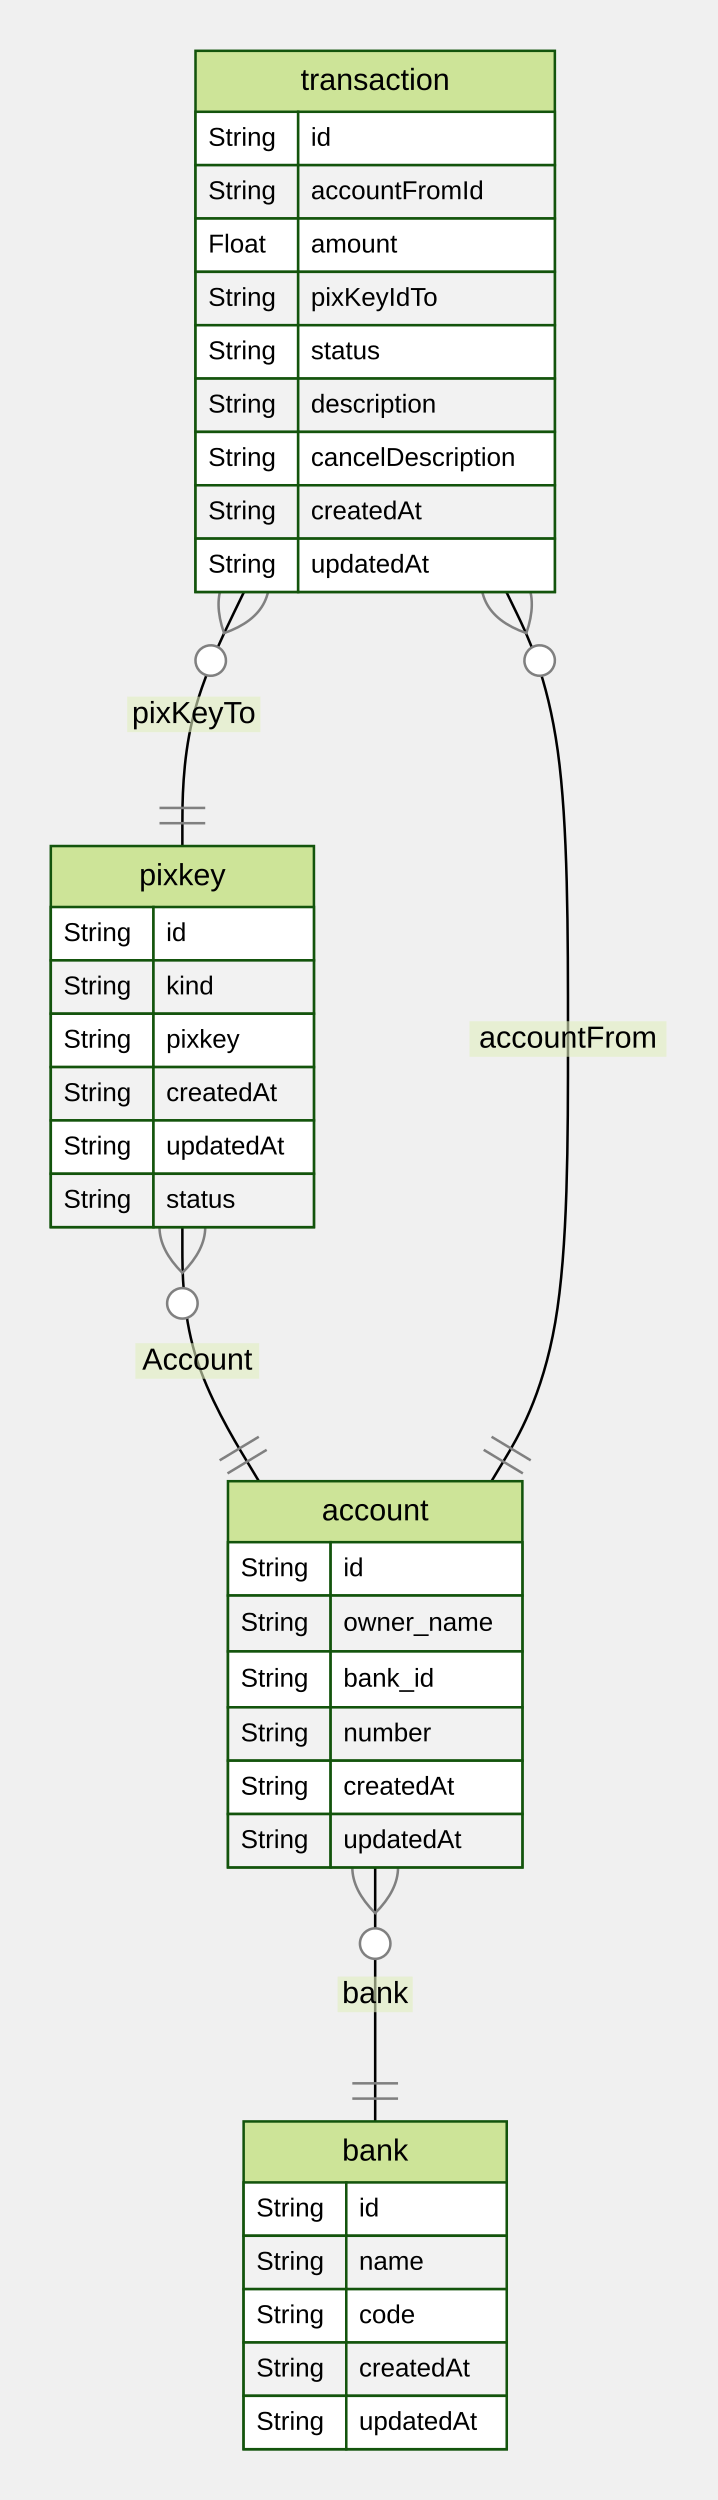
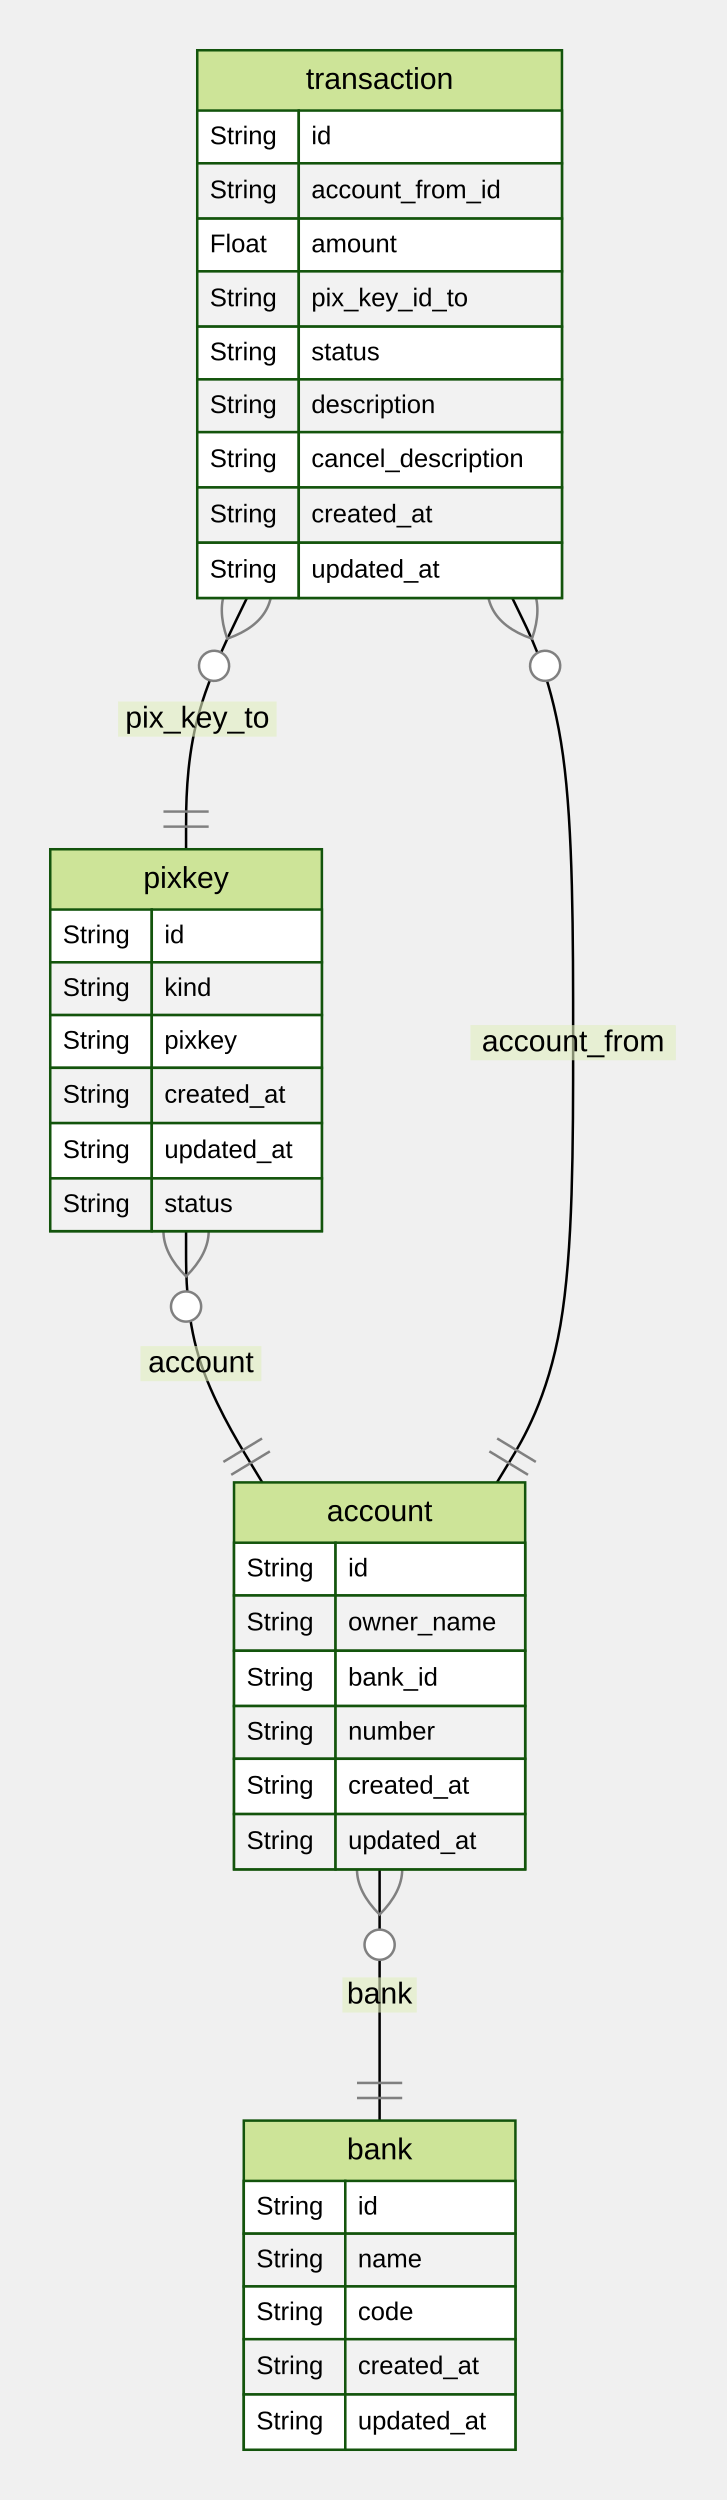
- <svg xmlns="http://www.w3.org/2000/svg" id="mermaid-0" width="100%" height="984" style="max-width: 282.336px; background-color: white;" viewBox="0 0 282.336 984">
+ <svg xmlns="http://www.w3.org/2000/svg" id="mermaid-0" width="100%" height="995" style="max-width: 288.976px; background-color: white;" viewBox="0 0 288.976 995">
  <style>#mermaid-0 {font-family:"trebuchet ms",verdana,arial,sans-serif;font-size:16px;fill:#000000;}#mermaid-0 .error-icon{fill:#552222;}#mermaid-0 .error-text{fill:#552222;stroke:#552222;}#mermaid-0 .edge-thickness-normal{stroke-width:2px;}#mermaid-0 .edge-thickness-thick{stroke-width:3.5px;}#mermaid-0 .edge-pattern-solid{stroke-dasharray:0;}#mermaid-0 .edge-pattern-dashed{stroke-dasharray:3;}#mermaid-0 .edge-pattern-dotted{stroke-dasharray:2;}#mermaid-0 .marker{fill:#000000;stroke:#000000;}#mermaid-0 .marker.cross{stroke:#000000;}#mermaid-0 svg{font-family:"trebuchet ms",verdana,arial,sans-serif;font-size:16px;}#mermaid-0 .entityBox{fill:#cde498;stroke:#13540c;}#mermaid-0 .attributeBoxOdd{fill:#ffffff;stroke:#13540c;}#mermaid-0 .attributeBoxEven{fill:#f2f2f2;stroke:#13540c;}#mermaid-0 .relationshipLabelBox{fill:hsl(78.158, 58.462%, 84.51%);opacity:0.7;background-color:hsl(78.158, 58.462%, 84.51%);}#mermaid-0 .relationshipLabelBox rect{opacity:0.5;}#mermaid-0 .relationshipLine{stroke:#000000;}#mermaid-0 :root{--mermaid-font-family:"trebuchet ms",verdana,arial,sans-serif;}</style>
  <g />
  <defs>
    <marker id="ONLY_ONE_START" refX="0" refY="9" markerWidth="18" markerHeight="18" orient="auto">
      <path stroke="gray" fill="none" d="M9,0 L9,18 M15,0 L15,18" />
    </marker>
  </defs>
  <defs>
    <marker id="ONLY_ONE_END" refX="18" refY="9" markerWidth="18" markerHeight="18" orient="auto">
      <path stroke="gray" fill="none" d="M3,0 L3,18 M9,0 L9,18" />
    </marker>
  </defs>
  <defs>
    <marker id="ZERO_OR_ONE_START" refX="0" refY="9" markerWidth="30" markerHeight="18" orient="auto">
      <circle stroke="gray" fill="white" cx="21" cy="9" r="6" />
      <path stroke="gray" fill="none" d="M9,0 L9,18" />
    </marker>
  </defs>
  <defs>
    <marker id="ZERO_OR_ONE_END" refX="30" refY="9" markerWidth="30" markerHeight="18" orient="auto">
      <circle stroke="gray" fill="white" cx="9" cy="9" r="6" />
      <path stroke="gray" fill="none" d="M21,0 L21,18" />
    </marker>
  </defs>
  <defs>
    <marker id="ONE_OR_MORE_START" refX="18" refY="18" markerWidth="45" markerHeight="36" orient="auto">
      <path stroke="gray" fill="none" d="M0,18 Q 18,0 36,18 Q 18,36 0,18 M42,9 L42,27" />
    </marker>
  </defs>
  <defs>
    <marker id="ONE_OR_MORE_END" refX="27" refY="18" markerWidth="45" markerHeight="36" orient="auto">
      <path stroke="gray" fill="none" d="M3,9 L3,27 M9,18 Q27,0 45,18 Q27,36 9,18" />
    </marker>
  </defs>
  <defs>
    <marker id="ZERO_OR_MORE_START" refX="18" refY="18" markerWidth="57" markerHeight="36" orient="auto">
      <circle stroke="gray" fill="white" cx="48" cy="18" r="6" />
      <path stroke="gray" fill="none" d="M0,18 Q18,0 36,18 Q18,36 0,18" />
    </marker>
  </defs>
  <defs>
    <marker id="ZERO_OR_MORE_END" refX="39" refY="18" markerWidth="57" markerHeight="36" orient="auto">
      <circle stroke="gray" fill="white" cx="9" cy="18" r="6" />
      <path stroke="gray" fill="none" d="M21,18 Q39,0 57,18 Q39,36 21,18" />
    </marker>
  </defs>
-   <path class="er relationshipLine" d="M147.672,735L147.672,743.333C147.672,751.667,147.672,768.333,147.672,785C147.672,801.667,147.672,818.333,147.672,826.667L147.672,835" stroke="gray" fill="none" marker-end="url(#ONLY_ONE_END)" marker-start="url(#ZERO_OR_MORE_START)" />
-   <path class="er relationshipLine" d="M71.781,483L71.781,491.333C71.781,499.667,71.781,516.333,76.8,533C81.82,549.667,91.858,566.333,96.877,574.667L101.897,583" stroke="gray" fill="none" marker-end="url(#ONLY_ONE_END)" marker-start="url(#ZERO_OR_MORE_START)" />
-   <path class="er relationshipLine" d="M199.316,233L203.357,241.333C207.398,249.667,215.48,266.333,219.521,295.5C223.562,324.667,223.562,366.333,223.562,408C223.562,449.667,223.562,491.333,218.543,520.5C213.524,549.667,203.486,566.333,198.466,574.667L193.447,583" stroke="gray" fill="none" marker-end="url(#ONLY_ONE_END)" marker-start="url(#ZERO_OR_MORE_START)" />
-   <path class="er relationshipLine" d="M96.027,233L91.986,241.333C87.945,249.667,79.863,266.333,75.822,283C71.781,299.667,71.781,316.333,71.781,324.667L71.781,333" stroke="gray" fill="none" marker-end="url(#ONLY_ONE_END)" marker-start="url(#ZERO_OR_MORE_START)" />
-   <g id="account" transform="translate(89.73438,583 )">
-     <rect class="er entityBox" fill="honeydew" fill-opacity="100%" stroke="gray" x="0" y="0" width="115.875" height="152" />
+   <path class="er relationshipLine" d="M151.082,744L151.082,752.333C151.082,760.667,151.082,777.333,151.082,794C151.082,810.667,151.082,827.333,151.082,835.667L151.082,844" stroke="gray" fill="none" marker-end="url(#ONLY_ONE_END)" marker-start="url(#ZERO_OR_MORE_START)" />
+   <path class="er relationshipLine" d="M74.055,490L74.055,498.333C74.055,506.667,74.055,523.333,79.109,540C84.163,556.667,94.272,573.333,99.326,581.667L104.38,590" stroke="gray" fill="none" marker-end="url(#ONLY_ONE_END)" marker-start="url(#ZERO_OR_MORE_START)" />
+   <path class="er relationshipLine" d="M203.887,238L207.924,246.333C211.961,254.667,220.035,271.333,224.072,300.667C228.109,330,228.109,372,228.109,414C228.109,456,228.109,498,223.055,527.333C218.001,556.667,207.892,573.333,202.838,581.667L197.784,590" stroke="gray" fill="none" marker-end="url(#ONLY_ONE_END)" marker-start="url(#ZERO_OR_MORE_START)" />
+   <path class="er relationshipLine" d="M98.277,238L94.24,246.333C90.203,254.667,82.129,271.333,78.092,288C74.055,304.667,74.055,321.333,74.055,329.667L74.055,338" stroke="gray" fill="none" marker-end="url(#ONLY_ONE_END)" marker-start="url(#ZERO_OR_MORE_START)" />
+   <g id="account" transform="translate(93.14453,590 )">
+     <rect class="er entityBox" fill="honeydew" fill-opacity="100%" stroke="gray" x="0" y="0" width="115.875" height="154" />
    <text class="er entityLabel" id="entity-account" x="0" y="0" dominant-baseline="middle" text-anchor="middle" style="font-family: &quot;trebuchet ms&quot;, verdana, arial, sans-serif;; font-size: 12px" transform="translate(57.9375,12)">account</text>
    <rect class="er attributeBoxOdd" fill="honeydew" fill-opacity="100%" stroke="gray" x="0" y="24" width="40.406" height="21" />
    <text class="er entityLabel" id="entity-account-attr-1-type" x="0" y="0" dominant-baseline="middle" text-anchor="left" style="font-family: &quot;trebuchet ms&quot;, verdana, arial, sans-serif;; font-size: 10.2px" transform="translate(5,34.5)">String</text>
    <rect class="er attributeBoxOdd" fill="honeydew" fill-opacity="100%" stroke="gray" x="40.406" y="24" width="75.469" height="21" />
    <text class="er entityLabel" id="entity-account-attr-1-name" x="0" y="0" dominant-baseline="middle" text-anchor="left" style="font-family: &quot;trebuchet ms&quot;, verdana, arial, sans-serif;; font-size: 10.2px" transform="translate(45.40625,34.5)">id</text>
    <rect class="er attributeBoxEven" fill="honeydew" fill-opacity="100%" stroke="gray" x="0" y="45" width="40.406" height="22" />
    <text class="er entityLabel" id="entity-account-attr-2-type" x="0" y="0" dominant-baseline="middle" text-anchor="left" style="font-family: &quot;trebuchet ms&quot;, verdana, arial, sans-serif;; font-size: 10.2px" transform="translate(5,56)">String</text>
    <rect class="er attributeBoxEven" fill="honeydew" fill-opacity="100%" stroke="gray" x="40.406" y="45" width="75.469" height="22" />
    <text class="er entityLabel" id="entity-account-attr-2-name" x="0" y="0" dominant-baseline="middle" text-anchor="left" style="font-family: &quot;trebuchet ms&quot;, verdana, arial, sans-serif;; font-size: 10.2px" transform="translate(45.40625,56)">owner_name</text>
    <rect class="er attributeBoxOdd" fill="honeydew" fill-opacity="100%" stroke="gray" x="0" y="67" width="40.406" height="22" />
    <text class="er entityLabel" id="entity-account-attr-3-type" x="0" y="0" dominant-baseline="middle" text-anchor="left" style="font-family: &quot;trebuchet ms&quot;, verdana, arial, sans-serif;; font-size: 10.2px" transform="translate(5,78)">String</text>
    <rect class="er attributeBoxOdd" fill="honeydew" fill-opacity="100%" stroke="gray" x="40.406" y="67" width="75.469" height="22" />
    <text class="er entityLabel" id="entity-account-attr-3-name" x="0" y="0" dominant-baseline="middle" text-anchor="left" style="font-family: &quot;trebuchet ms&quot;, verdana, arial, sans-serif;; font-size: 10.2px" transform="translate(45.40625,78)">bank_id</text>
    <rect class="er attributeBoxEven" fill="honeydew" fill-opacity="100%" stroke="gray" x="0" y="89" width="40.406" height="21" />
    <text class="er entityLabel" id="entity-account-attr-4-type" x="0" y="0" dominant-baseline="middle" text-anchor="left" style="font-family: &quot;trebuchet ms&quot;, verdana, arial, sans-serif;; font-size: 10.2px" transform="translate(5,99.5)">String</text>
    <rect class="er attributeBoxEven" fill="honeydew" fill-opacity="100%" stroke="gray" x="40.406" y="89" width="75.469" height="21" />
    <text class="er entityLabel" id="entity-account-attr-4-name" x="0" y="0" dominant-baseline="middle" text-anchor="left" style="font-family: &quot;trebuchet ms&quot;, verdana, arial, sans-serif;; font-size: 10.2px" transform="translate(45.40625,99.5)">number</text>
-     <rect class="er attributeBoxOdd" fill="honeydew" fill-opacity="100%" stroke="gray" x="0" y="110" width="40.406" height="21" />
-     <text class="er entityLabel" id="entity-account-attr-5-type" x="0" y="0" dominant-baseline="middle" text-anchor="left" style="font-family: &quot;trebuchet ms&quot;, verdana, arial, sans-serif;; font-size: 10.2px" transform="translate(5,120.5)">String</text>
-     <rect class="er attributeBoxOdd" fill="honeydew" fill-opacity="100%" stroke="gray" x="40.406" y="110" width="75.469" height="21" />
-     <text class="er entityLabel" id="entity-account-attr-5-name" x="0" y="0" dominant-baseline="middle" text-anchor="left" style="font-family: &quot;trebuchet ms&quot;, verdana, arial, sans-serif;; font-size: 10.2px" transform="translate(45.40625,120.5)">createdAt</text>
-     <rect class="er attributeBoxEven" fill="honeydew" fill-opacity="100%" stroke="gray" x="0" y="131" width="40.406" height="21" />
-     <text class="er entityLabel" id="entity-account-attr-6-type" x="0" y="0" dominant-baseline="middle" text-anchor="left" style="font-family: &quot;trebuchet ms&quot;, verdana, arial, sans-serif;; font-size: 10.2px" transform="translate(5,141.5)">String</text>
-     <rect class="er attributeBoxEven" fill="honeydew" fill-opacity="100%" stroke="gray" x="40.406" y="131" width="75.469" height="21" />
-     <text class="er entityLabel" id="entity-account-attr-6-name" x="0" y="0" dominant-baseline="middle" text-anchor="left" style="font-family: &quot;trebuchet ms&quot;, verdana, arial, sans-serif;; font-size: 10.2px" transform="translate(45.40625,141.5)">updatedAt</text>
+     <rect class="er attributeBoxOdd" fill="honeydew" fill-opacity="100%" stroke="gray" x="0" y="110" width="40.406" height="22" />
+     <text class="er entityLabel" id="entity-account-attr-5-type" x="0" y="0" dominant-baseline="middle" text-anchor="left" style="font-family: &quot;trebuchet ms&quot;, verdana, arial, sans-serif;; font-size: 10.2px" transform="translate(5,121)">String</text>
+     <rect class="er attributeBoxOdd" fill="honeydew" fill-opacity="100%" stroke="gray" x="40.406" y="110" width="75.469" height="22" />
+     <text class="er entityLabel" id="entity-account-attr-5-name" x="0" y="0" dominant-baseline="middle" text-anchor="left" style="font-family: &quot;trebuchet ms&quot;, verdana, arial, sans-serif;; font-size: 10.2px" transform="translate(45.40625,121)">created_at</text>
+     <rect class="er attributeBoxEven" fill="honeydew" fill-opacity="100%" stroke="gray" x="0" y="132" width="40.406" height="22" />
+     <text class="er entityLabel" id="entity-account-attr-6-type" x="0" y="0" dominant-baseline="middle" text-anchor="left" style="font-family: &quot;trebuchet ms&quot;, verdana, arial, sans-serif;; font-size: 10.2px" transform="translate(5,143)">String</text>
+     <rect class="er attributeBoxEven" fill="honeydew" fill-opacity="100%" stroke="gray" x="40.406" y="132" width="75.469" height="22" />
+     <text class="er entityLabel" id="entity-account-attr-6-name" x="0" y="0" dominant-baseline="middle" text-anchor="left" style="font-family: &quot;trebuchet ms&quot;, verdana, arial, sans-serif;; font-size: 10.2px" transform="translate(45.40625,143)">updated_at</text>
  </g>
-   <g id="bank" transform="translate(95.89062,835 )">
-     <rect class="er entityBox" fill="honeydew" fill-opacity="100%" stroke="gray" x="0" y="0" width="103.562" height="129" />
-     <text class="er entityLabel" id="entity-bank" x="0" y="0" dominant-baseline="middle" text-anchor="middle" style="font-family: &quot;trebuchet ms&quot;, verdana, arial, sans-serif;; font-size: 12px" transform="translate(51.78125,12)">bank</text>
+   <g id="bank" transform="translate(97.02734,844 )">
+     <rect class="er entityBox" fill="honeydew" fill-opacity="100%" stroke="gray" x="0" y="0" width="108.109" height="131" />
+     <text class="er entityLabel" id="entity-bank" x="0" y="0" dominant-baseline="middle" text-anchor="middle" style="font-family: &quot;trebuchet ms&quot;, verdana, arial, sans-serif;; font-size: 12px" transform="translate(54.05469,12)">bank</text>
    <rect class="er attributeBoxOdd" fill="honeydew" fill-opacity="100%" stroke="gray" x="0" y="24" width="40.406" height="21" />
    <text class="er entityLabel" id="entity-bank-attr-1-type" x="0" y="0" dominant-baseline="middle" text-anchor="left" style="font-family: &quot;trebuchet ms&quot;, verdana, arial, sans-serif;; font-size: 10.2px" transform="translate(5,34.5)">String</text>
-     <rect class="er attributeBoxOdd" fill="honeydew" fill-opacity="100%" stroke="gray" x="40.406" y="24" width="63.156" height="21" />
+     <rect class="er attributeBoxOdd" fill="honeydew" fill-opacity="100%" stroke="gray" x="40.406" y="24" width="67.703" height="21" />
    <text class="er entityLabel" id="entity-bank-attr-1-name" x="0" y="0" dominant-baseline="middle" text-anchor="left" style="font-family: &quot;trebuchet ms&quot;, verdana, arial, sans-serif;; font-size: 10.2px" transform="translate(45.40625,34.5)">id</text>
    <rect class="er attributeBoxEven" fill="honeydew" fill-opacity="100%" stroke="gray" x="0" y="45" width="40.406" height="21" />
    <text class="er entityLabel" id="entity-bank-attr-2-type" x="0" y="0" dominant-baseline="middle" text-anchor="left" style="font-family: &quot;trebuchet ms&quot;, verdana, arial, sans-serif;; font-size: 10.2px" transform="translate(5,55.5)">String</text>
-     <rect class="er attributeBoxEven" fill="honeydew" fill-opacity="100%" stroke="gray" x="40.406" y="45" width="63.156" height="21" />
+     <rect class="er attributeBoxEven" fill="honeydew" fill-opacity="100%" stroke="gray" x="40.406" y="45" width="67.703" height="21" />
    <text class="er entityLabel" id="entity-bank-attr-2-name" x="0" y="0" dominant-baseline="middle" text-anchor="left" style="font-family: &quot;trebuchet ms&quot;, verdana, arial, sans-serif;; font-size: 10.2px" transform="translate(45.40625,55.5)">name</text>
    <rect class="er attributeBoxOdd" fill="honeydew" fill-opacity="100%" stroke="gray" x="0" y="66" width="40.406" height="21" />
    <text class="er entityLabel" id="entity-bank-attr-3-type" x="0" y="0" dominant-baseline="middle" text-anchor="left" style="font-family: &quot;trebuchet ms&quot;, verdana, arial, sans-serif;; font-size: 10.2px" transform="translate(5,76.5)">String</text>
-     <rect class="er attributeBoxOdd" fill="honeydew" fill-opacity="100%" stroke="gray" x="40.406" y="66" width="63.156" height="21" />
+     <rect class="er attributeBoxOdd" fill="honeydew" fill-opacity="100%" stroke="gray" x="40.406" y="66" width="67.703" height="21" />
    <text class="er entityLabel" id="entity-bank-attr-3-name" x="0" y="0" dominant-baseline="middle" text-anchor="left" style="font-family: &quot;trebuchet ms&quot;, verdana, arial, sans-serif;; font-size: 10.2px" transform="translate(45.40625,76.5)">code</text>
-     <rect class="er attributeBoxEven" fill="honeydew" fill-opacity="100%" stroke="gray" x="0" y="87" width="40.406" height="21" />
-     <text class="er entityLabel" id="entity-bank-attr-4-type" x="0" y="0" dominant-baseline="middle" text-anchor="left" style="font-family: &quot;trebuchet ms&quot;, verdana, arial, sans-serif;; font-size: 10.2px" transform="translate(5,97.5)">String</text>
-     <rect class="er attributeBoxEven" fill="honeydew" fill-opacity="100%" stroke="gray" x="40.406" y="87" width="63.156" height="21" />
-     <text class="er entityLabel" id="entity-bank-attr-4-name" x="0" y="0" dominant-baseline="middle" text-anchor="left" style="font-family: &quot;trebuchet ms&quot;, verdana, arial, sans-serif;; font-size: 10.2px" transform="translate(45.40625,97.5)">createdAt</text>
-     <rect class="er attributeBoxOdd" fill="honeydew" fill-opacity="100%" stroke="gray" x="0" y="108" width="40.406" height="21" />
-     <text class="er entityLabel" id="entity-bank-attr-5-type" x="0" y="0" dominant-baseline="middle" text-anchor="left" style="font-family: &quot;trebuchet ms&quot;, verdana, arial, sans-serif;; font-size: 10.2px" transform="translate(5,118.5)">String</text>
-     <rect class="er attributeBoxOdd" fill="honeydew" fill-opacity="100%" stroke="gray" x="40.406" y="108" width="63.156" height="21" />
-     <text class="er entityLabel" id="entity-bank-attr-5-name" x="0" y="0" dominant-baseline="middle" text-anchor="left" style="font-family: &quot;trebuchet ms&quot;, verdana, arial, sans-serif;; font-size: 10.2px" transform="translate(45.40625,118.5)">updatedAt</text>
+     <rect class="er attributeBoxEven" fill="honeydew" fill-opacity="100%" stroke="gray" x="0" y="87" width="40.406" height="22" />
+     <text class="er entityLabel" id="entity-bank-attr-4-type" x="0" y="0" dominant-baseline="middle" text-anchor="left" style="font-family: &quot;trebuchet ms&quot;, verdana, arial, sans-serif;; font-size: 10.2px" transform="translate(5,98)">String</text>
+     <rect class="er attributeBoxEven" fill="honeydew" fill-opacity="100%" stroke="gray" x="40.406" y="87" width="67.703" height="22" />
+     <text class="er entityLabel" id="entity-bank-attr-4-name" x="0" y="0" dominant-baseline="middle" text-anchor="left" style="font-family: &quot;trebuchet ms&quot;, verdana, arial, sans-serif;; font-size: 10.2px" transform="translate(45.40625,98)">created_at</text>
+     <rect class="er attributeBoxOdd" fill="honeydew" fill-opacity="100%" stroke="gray" x="0" y="109" width="40.406" height="22" />
+     <text class="er entityLabel" id="entity-bank-attr-5-type" x="0" y="0" dominant-baseline="middle" text-anchor="left" style="font-family: &quot;trebuchet ms&quot;, verdana, arial, sans-serif;; font-size: 10.2px" transform="translate(5,120)">String</text>
+     <rect class="er attributeBoxOdd" fill="honeydew" fill-opacity="100%" stroke="gray" x="40.406" y="109" width="67.703" height="22" />
+     <text class="er entityLabel" id="entity-bank-attr-5-name" x="0" y="0" dominant-baseline="middle" text-anchor="left" style="font-family: &quot;trebuchet ms&quot;, verdana, arial, sans-serif;; font-size: 10.2px" transform="translate(45.40625,120)">updated_at</text>
  </g>
-   <g id="pixkey" transform="translate(20,333 )">
-     <rect class="er entityBox" fill="honeydew" fill-opacity="100%" stroke="gray" x="0" y="0" width="103.562" height="150" />
-     <text class="er entityLabel" id="entity-pixkey" x="0" y="0" dominant-baseline="middle" text-anchor="middle" style="font-family: &quot;trebuchet ms&quot;, verdana, arial, sans-serif;; font-size: 12px" transform="translate(51.78125,12)">pixkey</text>
+   <g id="pixkey" transform="translate(20,338 )">
+     <rect class="er entityBox" fill="honeydew" fill-opacity="100%" stroke="gray" x="0" y="0" width="108.109" height="152" />
+     <text class="er entityLabel" id="entity-pixkey" x="0" y="0" dominant-baseline="middle" text-anchor="middle" style="font-family: &quot;trebuchet ms&quot;, verdana, arial, sans-serif;; font-size: 12px" transform="translate(54.05469,12)">pixkey</text>
    <rect class="er attributeBoxOdd" fill="honeydew" fill-opacity="100%" stroke="gray" x="0" y="24" width="40.406" height="21" />
    <text class="er entityLabel" id="entity-pixkey-attr-1-type" x="0" y="0" dominant-baseline="middle" text-anchor="left" style="font-family: &quot;trebuchet ms&quot;, verdana, arial, sans-serif;; font-size: 10.2px" transform="translate(5,34.5)">String</text>
-     <rect class="er attributeBoxOdd" fill="honeydew" fill-opacity="100%" stroke="gray" x="40.406" y="24" width="63.156" height="21" />
+     <rect class="er attributeBoxOdd" fill="honeydew" fill-opacity="100%" stroke="gray" x="40.406" y="24" width="67.703" height="21" />
    <text class="er entityLabel" id="entity-pixkey-attr-1-name" x="0" y="0" dominant-baseline="middle" text-anchor="left" style="font-family: &quot;trebuchet ms&quot;, verdana, arial, sans-serif;; font-size: 10.2px" transform="translate(45.40625,34.5)">id</text>
    <rect class="er attributeBoxEven" fill="honeydew" fill-opacity="100%" stroke="gray" x="0" y="45" width="40.406" height="21" />
    <text class="er entityLabel" id="entity-pixkey-attr-2-type" x="0" y="0" dominant-baseline="middle" text-anchor="left" style="font-family: &quot;trebuchet ms&quot;, verdana, arial, sans-serif;; font-size: 10.2px" transform="translate(5,55.5)">String</text>
-     <rect class="er attributeBoxEven" fill="honeydew" fill-opacity="100%" stroke="gray" x="40.406" y="45" width="63.156" height="21" />
+     <rect class="er attributeBoxEven" fill="honeydew" fill-opacity="100%" stroke="gray" x="40.406" y="45" width="67.703" height="21" />
    <text class="er entityLabel" id="entity-pixkey-attr-2-name" x="0" y="0" dominant-baseline="middle" text-anchor="left" style="font-family: &quot;trebuchet ms&quot;, verdana, arial, sans-serif;; font-size: 10.2px" transform="translate(45.40625,55.5)">kind</text>
    <rect class="er attributeBoxOdd" fill="honeydew" fill-opacity="100%" stroke="gray" x="0" y="66" width="40.406" height="21" />
    <text class="er entityLabel" id="entity-pixkey-attr-3-type" x="0" y="0" dominant-baseline="middle" text-anchor="left" style="font-family: &quot;trebuchet ms&quot;, verdana, arial, sans-serif;; font-size: 10.2px" transform="translate(5,76.5)">String</text>
-     <rect class="er attributeBoxOdd" fill="honeydew" fill-opacity="100%" stroke="gray" x="40.406" y="66" width="63.156" height="21" />
+     <rect class="er attributeBoxOdd" fill="honeydew" fill-opacity="100%" stroke="gray" x="40.406" y="66" width="67.703" height="21" />
    <text class="er entityLabel" id="entity-pixkey-attr-3-name" x="0" y="0" dominant-baseline="middle" text-anchor="left" style="font-family: &quot;trebuchet ms&quot;, verdana, arial, sans-serif;; font-size: 10.2px" transform="translate(45.40625,76.5)">pixkey</text>
-     <rect class="er attributeBoxEven" fill="honeydew" fill-opacity="100%" stroke="gray" x="0" y="87" width="40.406" height="21" />
-     <text class="er entityLabel" id="entity-pixkey-attr-4-type" x="0" y="0" dominant-baseline="middle" text-anchor="left" style="font-family: &quot;trebuchet ms&quot;, verdana, arial, sans-serif;; font-size: 10.2px" transform="translate(5,97.5)">String</text>
-     <rect class="er attributeBoxEven" fill="honeydew" fill-opacity="100%" stroke="gray" x="40.406" y="87" width="63.156" height="21" />
-     <text class="er entityLabel" id="entity-pixkey-attr-4-name" x="0" y="0" dominant-baseline="middle" text-anchor="left" style="font-family: &quot;trebuchet ms&quot;, verdana, arial, sans-serif;; font-size: 10.2px" transform="translate(45.40625,97.5)">createdAt</text>
-     <rect class="er attributeBoxOdd" fill="honeydew" fill-opacity="100%" stroke="gray" x="0" y="108" width="40.406" height="21" />
-     <text class="er entityLabel" id="entity-pixkey-attr-5-type" x="0" y="0" dominant-baseline="middle" text-anchor="left" style="font-family: &quot;trebuchet ms&quot;, verdana, arial, sans-serif;; font-size: 10.2px" transform="translate(5,118.5)">String</text>
-     <rect class="er attributeBoxOdd" fill="honeydew" fill-opacity="100%" stroke="gray" x="40.406" y="108" width="63.156" height="21" />
-     <text class="er entityLabel" id="entity-pixkey-attr-5-name" x="0" y="0" dominant-baseline="middle" text-anchor="left" style="font-family: &quot;trebuchet ms&quot;, verdana, arial, sans-serif;; font-size: 10.2px" transform="translate(45.40625,118.5)">updatedAt</text>
-     <rect class="er attributeBoxEven" fill="honeydew" fill-opacity="100%" stroke="gray" x="0" y="129" width="40.406" height="21" />
-     <text class="er entityLabel" id="entity-pixkey-attr-6-type" x="0" y="0" dominant-baseline="middle" text-anchor="left" style="font-family: &quot;trebuchet ms&quot;, verdana, arial, sans-serif;; font-size: 10.2px" transform="translate(5,139.5)">String</text>
-     <rect class="er attributeBoxEven" fill="honeydew" fill-opacity="100%" stroke="gray" x="40.406" y="129" width="63.156" height="21" />
-     <text class="er entityLabel" id="entity-pixkey-attr-6-name" x="0" y="0" dominant-baseline="middle" text-anchor="left" style="font-family: &quot;trebuchet ms&quot;, verdana, arial, sans-serif;; font-size: 10.2px" transform="translate(45.40625,139.5)">status</text>
+     <rect class="er attributeBoxEven" fill="honeydew" fill-opacity="100%" stroke="gray" x="0" y="87" width="40.406" height="22" />
+     <text class="er entityLabel" id="entity-pixkey-attr-4-type" x="0" y="0" dominant-baseline="middle" text-anchor="left" style="font-family: &quot;trebuchet ms&quot;, verdana, arial, sans-serif;; font-size: 10.2px" transform="translate(5,98)">String</text>
+     <rect class="er attributeBoxEven" fill="honeydew" fill-opacity="100%" stroke="gray" x="40.406" y="87" width="67.703" height="22" />
+     <text class="er entityLabel" id="entity-pixkey-attr-4-name" x="0" y="0" dominant-baseline="middle" text-anchor="left" style="font-family: &quot;trebuchet ms&quot;, verdana, arial, sans-serif;; font-size: 10.2px" transform="translate(45.40625,98)">created_at</text>
+     <rect class="er attributeBoxOdd" fill="honeydew" fill-opacity="100%" stroke="gray" x="0" y="109" width="40.406" height="22" />
+     <text class="er entityLabel" id="entity-pixkey-attr-5-type" x="0" y="0" dominant-baseline="middle" text-anchor="left" style="font-family: &quot;trebuchet ms&quot;, verdana, arial, sans-serif;; font-size: 10.2px" transform="translate(5,120)">String</text>
+     <rect class="er attributeBoxOdd" fill="honeydew" fill-opacity="100%" stroke="gray" x="40.406" y="109" width="67.703" height="22" />
+     <text class="er entityLabel" id="entity-pixkey-attr-5-name" x="0" y="0" dominant-baseline="middle" text-anchor="left" style="font-family: &quot;trebuchet ms&quot;, verdana, arial, sans-serif;; font-size: 10.2px" transform="translate(45.40625,120)">updated_at</text>
+     <rect class="er attributeBoxEven" fill="honeydew" fill-opacity="100%" stroke="gray" x="0" y="131" width="40.406" height="21" />
+     <text class="er entityLabel" id="entity-pixkey-attr-6-type" x="0" y="0" dominant-baseline="middle" text-anchor="left" style="font-family: &quot;trebuchet ms&quot;, verdana, arial, sans-serif;; font-size: 10.2px" transform="translate(5,141.5)">String</text>
+     <rect class="er attributeBoxEven" fill="honeydew" fill-opacity="100%" stroke="gray" x="40.406" y="131" width="67.703" height="21" />
+     <text class="er entityLabel" id="entity-pixkey-attr-6-name" x="0" y="0" dominant-baseline="middle" text-anchor="left" style="font-family: &quot;trebuchet ms&quot;, verdana, arial, sans-serif;; font-size: 10.2px" transform="translate(45.40625,141.5)">status</text>
  </g>
-   <g id="transaction" transform="translate(76.95312,20 )">
-     <rect class="er entityBox" fill="honeydew" fill-opacity="100%" stroke="gray" x="0" y="0" width="141.438" height="213" />
-     <text class="er entityLabel" id="entity-transaction" x="0" y="0" dominant-baseline="middle" text-anchor="middle" style="font-family: &quot;trebuchet ms&quot;, verdana, arial, sans-serif;; font-size: 12px" transform="translate(70.71875,12)">transaction</text>
+   <g id="transaction" transform="translate(78.50391,20 )">
+     <rect class="er entityBox" fill="honeydew" fill-opacity="100%" stroke="gray" x="0" y="0" width="145.156" height="218" />
+     <text class="er entityLabel" id="entity-transaction" x="0" y="0" dominant-baseline="middle" text-anchor="middle" style="font-family: &quot;trebuchet ms&quot;, verdana, arial, sans-serif;; font-size: 12px" transform="translate(72.57812,12)">transaction</text>
    <rect class="er attributeBoxOdd" fill="honeydew" fill-opacity="100%" stroke="gray" x="0" y="24" width="40.406" height="21" />
    <text class="er entityLabel" id="entity-transaction-attr-1-type" x="0" y="0" dominant-baseline="middle" text-anchor="left" style="font-family: &quot;trebuchet ms&quot;, verdana, arial, sans-serif;; font-size: 10.2px" transform="translate(5,34.5)">String</text>
-     <rect class="er attributeBoxOdd" fill="honeydew" fill-opacity="100%" stroke="gray" x="40.406" y="24" width="101.031" height="21" />
+     <rect class="er attributeBoxOdd" fill="honeydew" fill-opacity="100%" stroke="gray" x="40.406" y="24" width="104.75" height="21" />
    <text class="er entityLabel" id="entity-transaction-attr-1-name" x="0" y="0" dominant-baseline="middle" text-anchor="left" style="font-family: &quot;trebuchet ms&quot;, verdana, arial, sans-serif;; font-size: 10.2px" transform="translate(45.40625,34.5)">id</text>
-     <rect class="er attributeBoxEven" fill="honeydew" fill-opacity="100%" stroke="gray" x="0" y="45" width="40.406" height="21" />
-     <text class="er entityLabel" id="entity-transaction-attr-2-type" x="0" y="0" dominant-baseline="middle" text-anchor="left" style="font-family: &quot;trebuchet ms&quot;, verdana, arial, sans-serif;; font-size: 10.2px" transform="translate(5,55.5)">String</text>
-     <rect class="er attributeBoxEven" fill="honeydew" fill-opacity="100%" stroke="gray" x="40.406" y="45" width="101.031" height="21" />
-     <text class="er entityLabel" id="entity-transaction-attr-2-name" x="0" y="0" dominant-baseline="middle" text-anchor="left" style="font-family: &quot;trebuchet ms&quot;, verdana, arial, sans-serif;; font-size: 10.2px" transform="translate(45.40625,55.5)">accountFromId</text>
-     <rect class="er attributeBoxOdd" fill="honeydew" fill-opacity="100%" stroke="gray" x="0" y="66" width="40.406" height="21" />
-     <text class="er entityLabel" id="entity-transaction-attr-3-type" x="0" y="0" dominant-baseline="middle" text-anchor="left" style="font-family: &quot;trebuchet ms&quot;, verdana, arial, sans-serif;; font-size: 10.2px" transform="translate(5,76.5)">Float</text>
-     <rect class="er attributeBoxOdd" fill="honeydew" fill-opacity="100%" stroke="gray" x="40.406" y="66" width="101.031" height="21" />
-     <text class="er entityLabel" id="entity-transaction-attr-3-name" x="0" y="0" dominant-baseline="middle" text-anchor="left" style="font-family: &quot;trebuchet ms&quot;, verdana, arial, sans-serif;; font-size: 10.2px" transform="translate(45.40625,76.5)">amount</text>
-     <rect class="er attributeBoxEven" fill="honeydew" fill-opacity="100%" stroke="gray" x="0" y="87" width="40.406" height="21" />
-     <text class="er entityLabel" id="entity-transaction-attr-4-type" x="0" y="0" dominant-baseline="middle" text-anchor="left" style="font-family: &quot;trebuchet ms&quot;, verdana, arial, sans-serif;; font-size: 10.2px" transform="translate(5,97.5)">String</text>
-     <rect class="er attributeBoxEven" fill="honeydew" fill-opacity="100%" stroke="gray" x="40.406" y="87" width="101.031" height="21" />
-     <text class="er entityLabel" id="entity-transaction-attr-4-name" x="0" y="0" dominant-baseline="middle" text-anchor="left" style="font-family: &quot;trebuchet ms&quot;, verdana, arial, sans-serif;; font-size: 10.2px" transform="translate(45.40625,97.5)">pixKeyIdTo</text>
-     <rect class="er attributeBoxOdd" fill="honeydew" fill-opacity="100%" stroke="gray" x="0" y="108" width="40.406" height="21" />
-     <text class="er entityLabel" id="entity-transaction-attr-5-type" x="0" y="0" dominant-baseline="middle" text-anchor="left" style="font-family: &quot;trebuchet ms&quot;, verdana, arial, sans-serif;; font-size: 10.2px" transform="translate(5,118.5)">String</text>
-     <rect class="er attributeBoxOdd" fill="honeydew" fill-opacity="100%" stroke="gray" x="40.406" y="108" width="101.031" height="21" />
-     <text class="er entityLabel" id="entity-transaction-attr-5-name" x="0" y="0" dominant-baseline="middle" text-anchor="left" style="font-family: &quot;trebuchet ms&quot;, verdana, arial, sans-serif;; font-size: 10.2px" transform="translate(45.40625,118.5)">status</text>
-     <rect class="er attributeBoxEven" fill="honeydew" fill-opacity="100%" stroke="gray" x="0" y="129" width="40.406" height="21" />
-     <text class="er entityLabel" id="entity-transaction-attr-6-type" x="0" y="0" dominant-baseline="middle" text-anchor="left" style="font-family: &quot;trebuchet ms&quot;, verdana, arial, sans-serif;; font-size: 10.2px" transform="translate(5,139.5)">String</text>
-     <rect class="er attributeBoxEven" fill="honeydew" fill-opacity="100%" stroke="gray" x="40.406" y="129" width="101.031" height="21" />
-     <text class="er entityLabel" id="entity-transaction-attr-6-name" x="0" y="0" dominant-baseline="middle" text-anchor="left" style="font-family: &quot;trebuchet ms&quot;, verdana, arial, sans-serif;; font-size: 10.2px" transform="translate(45.40625,139.5)">description</text>
-     <rect class="er attributeBoxOdd" fill="honeydew" fill-opacity="100%" stroke="gray" x="0" y="150" width="40.406" height="21" />
-     <text class="er entityLabel" id="entity-transaction-attr-7-type" x="0" y="0" dominant-baseline="middle" text-anchor="left" style="font-family: &quot;trebuchet ms&quot;, verdana, arial, sans-serif;; font-size: 10.2px" transform="translate(5,160.5)">String</text>
-     <rect class="er attributeBoxOdd" fill="honeydew" fill-opacity="100%" stroke="gray" x="40.406" y="150" width="101.031" height="21" />
-     <text class="er entityLabel" id="entity-transaction-attr-7-name" x="0" y="0" dominant-baseline="middle" text-anchor="left" style="font-family: &quot;trebuchet ms&quot;, verdana, arial, sans-serif;; font-size: 10.2px" transform="translate(45.40625,160.5)">cancelDescription</text>
-     <rect class="er attributeBoxEven" fill="honeydew" fill-opacity="100%" stroke="gray" x="0" y="171" width="40.406" height="21" />
-     <text class="er entityLabel" id="entity-transaction-attr-8-type" x="0" y="0" dominant-baseline="middle" text-anchor="left" style="font-family: &quot;trebuchet ms&quot;, verdana, arial, sans-serif;; font-size: 10.2px" transform="translate(5,181.5)">String</text>
-     <rect class="er attributeBoxEven" fill="honeydew" fill-opacity="100%" stroke="gray" x="40.406" y="171" width="101.031" height="21" />
-     <text class="er entityLabel" id="entity-transaction-attr-8-name" x="0" y="0" dominant-baseline="middle" text-anchor="left" style="font-family: &quot;trebuchet ms&quot;, verdana, arial, sans-serif;; font-size: 10.2px" transform="translate(45.40625,181.5)">createdAt</text>
-     <rect class="er attributeBoxOdd" fill="honeydew" fill-opacity="100%" stroke="gray" x="0" y="192" width="40.406" height="21" />
-     <text class="er entityLabel" id="entity-transaction-attr-9-type" x="0" y="0" dominant-baseline="middle" text-anchor="left" style="font-family: &quot;trebuchet ms&quot;, verdana, arial, sans-serif;; font-size: 10.2px" transform="translate(5,202.5)">String</text>
-     <rect class="er attributeBoxOdd" fill="honeydew" fill-opacity="100%" stroke="gray" x="40.406" y="192" width="101.031" height="21" />
-     <text class="er entityLabel" id="entity-transaction-attr-9-name" x="0" y="0" dominant-baseline="middle" text-anchor="left" style="font-family: &quot;trebuchet ms&quot;, verdana, arial, sans-serif;; font-size: 10.2px" transform="translate(45.40625,202.5)">updatedAt</text>
+     <rect class="er attributeBoxEven" fill="honeydew" fill-opacity="100%" stroke="gray" x="0" y="45" width="40.406" height="22" />
+     <text class="er entityLabel" id="entity-transaction-attr-2-type" x="0" y="0" dominant-baseline="middle" text-anchor="left" style="font-family: &quot;trebuchet ms&quot;, verdana, arial, sans-serif;; font-size: 10.2px" transform="translate(5,56)">String</text>
+     <rect class="er attributeBoxEven" fill="honeydew" fill-opacity="100%" stroke="gray" x="40.406" y="45" width="104.75" height="22" />
+     <text class="er entityLabel" id="entity-transaction-attr-2-name" x="0" y="0" dominant-baseline="middle" text-anchor="left" style="font-family: &quot;trebuchet ms&quot;, verdana, arial, sans-serif;; font-size: 10.2px" transform="translate(45.40625,56)">account_from_id</text>
+     <rect class="er attributeBoxOdd" fill="honeydew" fill-opacity="100%" stroke="gray" x="0" y="67" width="40.406" height="21" />
+     <text class="er entityLabel" id="entity-transaction-attr-3-type" x="0" y="0" dominant-baseline="middle" text-anchor="left" style="font-family: &quot;trebuchet ms&quot;, verdana, arial, sans-serif;; font-size: 10.2px" transform="translate(5,77.5)">Float</text>
+     <rect class="er attributeBoxOdd" fill="honeydew" fill-opacity="100%" stroke="gray" x="40.406" y="67" width="104.75" height="21" />
+     <text class="er entityLabel" id="entity-transaction-attr-3-name" x="0" y="0" dominant-baseline="middle" text-anchor="left" style="font-family: &quot;trebuchet ms&quot;, verdana, arial, sans-serif;; font-size: 10.2px" transform="translate(45.40625,77.5)">amount</text>
+     <rect class="er attributeBoxEven" fill="honeydew" fill-opacity="100%" stroke="gray" x="0" y="88" width="40.406" height="22" />
+     <text class="er entityLabel" id="entity-transaction-attr-4-type" x="0" y="0" dominant-baseline="middle" text-anchor="left" style="font-family: &quot;trebuchet ms&quot;, verdana, arial, sans-serif;; font-size: 10.2px" transform="translate(5,99)">String</text>
+     <rect class="er attributeBoxEven" fill="honeydew" fill-opacity="100%" stroke="gray" x="40.406" y="88" width="104.75" height="22" />
+     <text class="er entityLabel" id="entity-transaction-attr-4-name" x="0" y="0" dominant-baseline="middle" text-anchor="left" style="font-family: &quot;trebuchet ms&quot;, verdana, arial, sans-serif;; font-size: 10.2px" transform="translate(45.40625,99)">pix_key_id_to</text>
+     <rect class="er attributeBoxOdd" fill="honeydew" fill-opacity="100%" stroke="gray" x="0" y="110" width="40.406" height="21" />
+     <text class="er entityLabel" id="entity-transaction-attr-5-type" x="0" y="0" dominant-baseline="middle" text-anchor="left" style="font-family: &quot;trebuchet ms&quot;, verdana, arial, sans-serif;; font-size: 10.2px" transform="translate(5,120.5)">String</text>
+     <rect class="er attributeBoxOdd" fill="honeydew" fill-opacity="100%" stroke="gray" x="40.406" y="110" width="104.75" height="21" />
+     <text class="er entityLabel" id="entity-transaction-attr-5-name" x="0" y="0" dominant-baseline="middle" text-anchor="left" style="font-family: &quot;trebuchet ms&quot;, verdana, arial, sans-serif;; font-size: 10.2px" transform="translate(45.40625,120.5)">status</text>
+     <rect class="er attributeBoxEven" fill="honeydew" fill-opacity="100%" stroke="gray" x="0" y="131" width="40.406" height="21" />
+     <text class="er entityLabel" id="entity-transaction-attr-6-type" x="0" y="0" dominant-baseline="middle" text-anchor="left" style="font-family: &quot;trebuchet ms&quot;, verdana, arial, sans-serif;; font-size: 10.2px" transform="translate(5,141.5)">String</text>
+     <rect class="er attributeBoxEven" fill="honeydew" fill-opacity="100%" stroke="gray" x="40.406" y="131" width="104.75" height="21" />
+     <text class="er entityLabel" id="entity-transaction-attr-6-name" x="0" y="0" dominant-baseline="middle" text-anchor="left" style="font-family: &quot;trebuchet ms&quot;, verdana, arial, sans-serif;; font-size: 10.2px" transform="translate(45.40625,141.5)">description</text>
+     <rect class="er attributeBoxOdd" fill="honeydew" fill-opacity="100%" stroke="gray" x="0" y="152" width="40.406" height="22" />
+     <text class="er entityLabel" id="entity-transaction-attr-7-type" x="0" y="0" dominant-baseline="middle" text-anchor="left" style="font-family: &quot;trebuchet ms&quot;, verdana, arial, sans-serif;; font-size: 10.2px" transform="translate(5,163)">String</text>
+     <rect class="er attributeBoxOdd" fill="honeydew" fill-opacity="100%" stroke="gray" x="40.406" y="152" width="104.75" height="22" />
+     <text class="er entityLabel" id="entity-transaction-attr-7-name" x="0" y="0" dominant-baseline="middle" text-anchor="left" style="font-family: &quot;trebuchet ms&quot;, verdana, arial, sans-serif;; font-size: 10.2px" transform="translate(45.40625,163)">cancel_description</text>
+     <rect class="er attributeBoxEven" fill="honeydew" fill-opacity="100%" stroke="gray" x="0" y="174" width="40.406" height="22" />
+     <text class="er entityLabel" id="entity-transaction-attr-8-type" x="0" y="0" dominant-baseline="middle" text-anchor="left" style="font-family: &quot;trebuchet ms&quot;, verdana, arial, sans-serif;; font-size: 10.2px" transform="translate(5,185)">String</text>
+     <rect class="er attributeBoxEven" fill="honeydew" fill-opacity="100%" stroke="gray" x="40.406" y="174" width="104.75" height="22" />
+     <text class="er entityLabel" id="entity-transaction-attr-8-name" x="0" y="0" dominant-baseline="middle" text-anchor="left" style="font-family: &quot;trebuchet ms&quot;, verdana, arial, sans-serif;; font-size: 10.2px" transform="translate(45.40625,185)">created_at</text>
+     <rect class="er attributeBoxOdd" fill="honeydew" fill-opacity="100%" stroke="gray" x="0" y="196" width="40.406" height="22" />
+     <text class="er entityLabel" id="entity-transaction-attr-9-type" x="0" y="0" dominant-baseline="middle" text-anchor="left" style="font-family: &quot;trebuchet ms&quot;, verdana, arial, sans-serif;; font-size: 10.2px" transform="translate(5,207)">String</text>
+     <rect class="er attributeBoxOdd" fill="honeydew" fill-opacity="100%" stroke="gray" x="40.406" y="196" width="104.75" height="22" />
+     <text class="er entityLabel" id="entity-transaction-attr-9-name" x="0" y="0" dominant-baseline="middle" text-anchor="left" style="font-family: &quot;trebuchet ms&quot;, verdana, arial, sans-serif;; font-size: 10.2px" transform="translate(45.40625,207)">updated_at</text>
  </g>
-   <rect class="er relationshipLabelBox" x="132.884" y="778" width="29.576" height="14" fill="white" fill-opacity="85%" />
-   <text class="er relationshipLabel" id="rel1" x="147.672" y="785" text-anchor="middle" dominant-baseline="middle" style="font-family: &quot;trebuchet ms&quot;, verdana, arial, sans-serif;; font-size: 12px">bank</text>
-   <rect class="er relationshipLabelBox" x="53.28" y="528.688" width="48.746" height="14" fill="white" fill-opacity="85%" />
-   <text class="er relationshipLabel" id="rel2" x="77.653" y="535.688" text-anchor="middle" dominant-baseline="middle" style="font-family: &quot;trebuchet ms&quot;, verdana, arial, sans-serif;; font-size: 12px">Account</text>
-   <rect class="er relationshipLabelBox" x="184.789" y="401.951" width="77.547" height="14" fill="white" fill-opacity="85%" />
-   <text class="er relationshipLabel" id="rel3" x="223.562" y="408.951" text-anchor="middle" dominant-baseline="middle" style="font-family: &quot;trebuchet ms&quot;, verdana, arial, sans-serif;; font-size: 12px">accountFrom</text>
-   <rect class="er relationshipLabelBox" x="50.051" y="274.186" width="52.453" height="14" fill="white" fill-opacity="85%" />
-   <text class="er relationshipLabel" id="rel4" x="76.278" y="281.186" text-anchor="middle" dominant-baseline="middle" style="font-family: &quot;trebuchet ms&quot;, verdana, arial, sans-serif;; font-size: 12px">pixKeyTo</text>
+   <rect class="er relationshipLabelBox" x="136.294" y="787" width="29.576" height="14" fill="white" fill-opacity="85%" />
+   <text class="er relationshipLabel" id="rel1" x="151.082" y="794" text-anchor="middle" dominant-baseline="middle" style="font-family: &quot;trebuchet ms&quot;, verdana, arial, sans-serif;; font-size: 12px">bank</text>
+   <rect class="er relationshipLabelBox" x="55.927" y="535.722" width="48.102" height="14" fill="white" fill-opacity="85%" />
+   <text class="er relationshipLabel" id="rel2" x="79.978" y="542.722" text-anchor="middle" dominant-baseline="middle" style="font-family: &quot;trebuchet ms&quot;, verdana, arial, sans-serif;; font-size: 12px">account</text>
+   <rect class="er relationshipLabelBox" x="187.242" y="407.991" width="81.734" height="14" fill="white" fill-opacity="85%" />
+   <text class="er relationshipLabel" id="rel3" x="228.109" y="414.991" text-anchor="middle" dominant-baseline="middle" style="font-family: &quot;trebuchet ms&quot;, verdana, arial, sans-serif;; font-size: 12px">account_from</text>
+   <rect class="er relationshipLabelBox" x="46.991" y="279.189" width="63.109" height="14" fill="white" fill-opacity="85%" />
+   <text class="er relationshipLabel" id="rel4" x="78.546" y="286.189" text-anchor="middle" dominant-baseline="middle" style="font-family: &quot;trebuchet ms&quot;, verdana, arial, sans-serif;; font-size: 12px">pix_key_to</text>
</svg>
